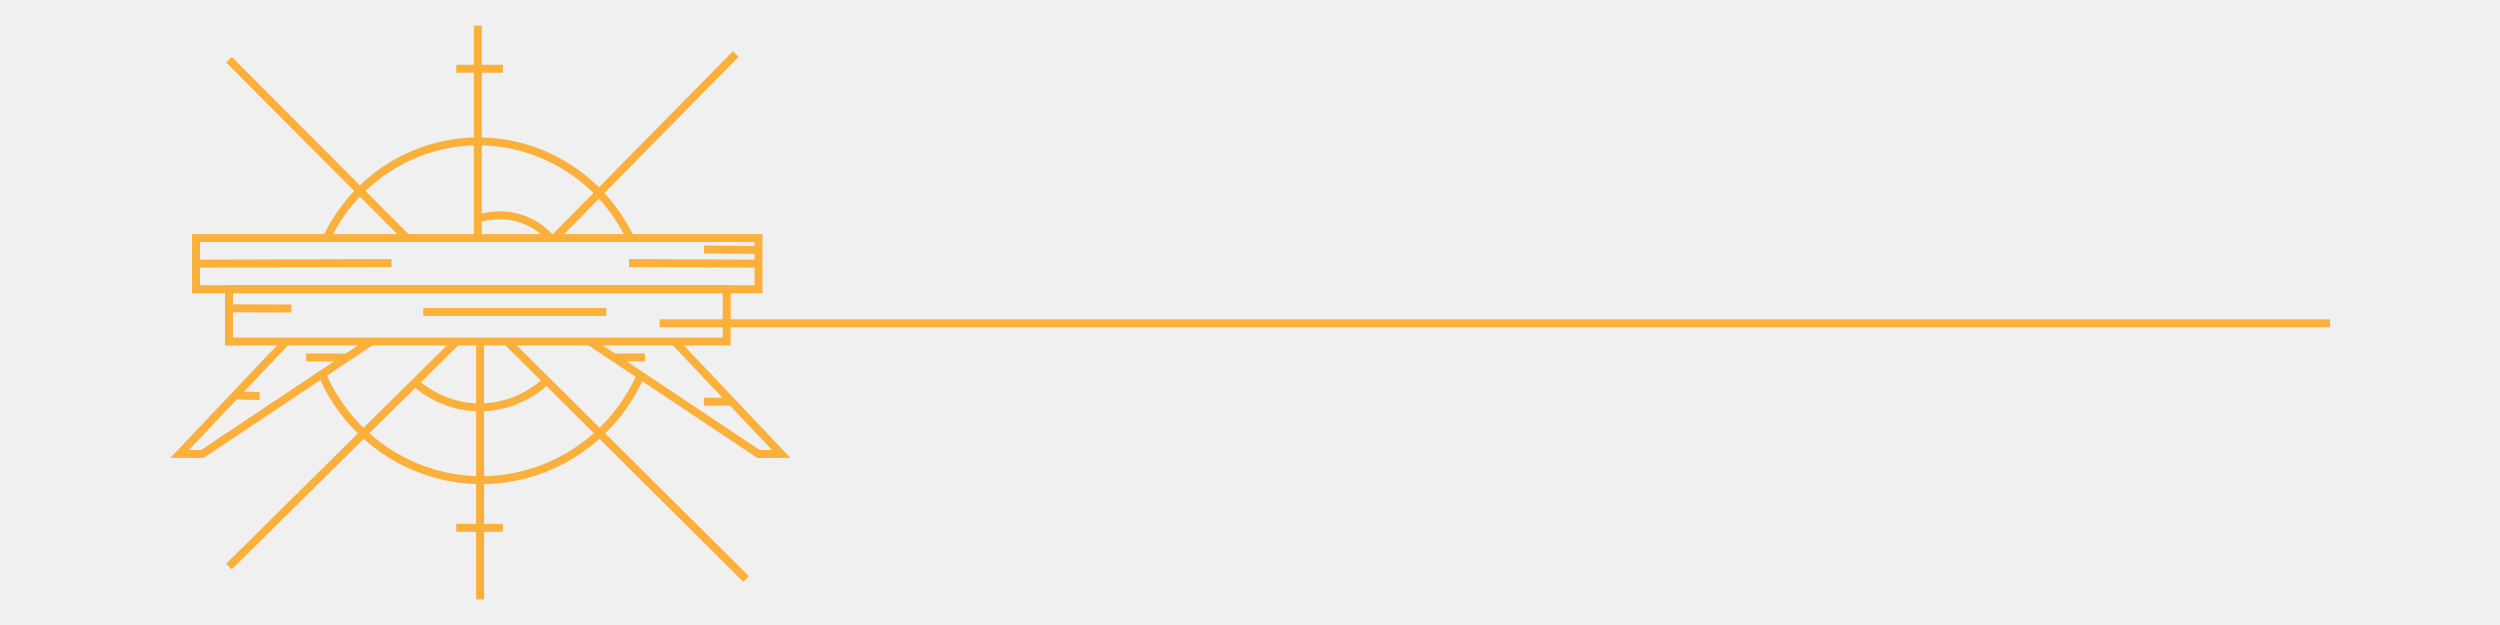
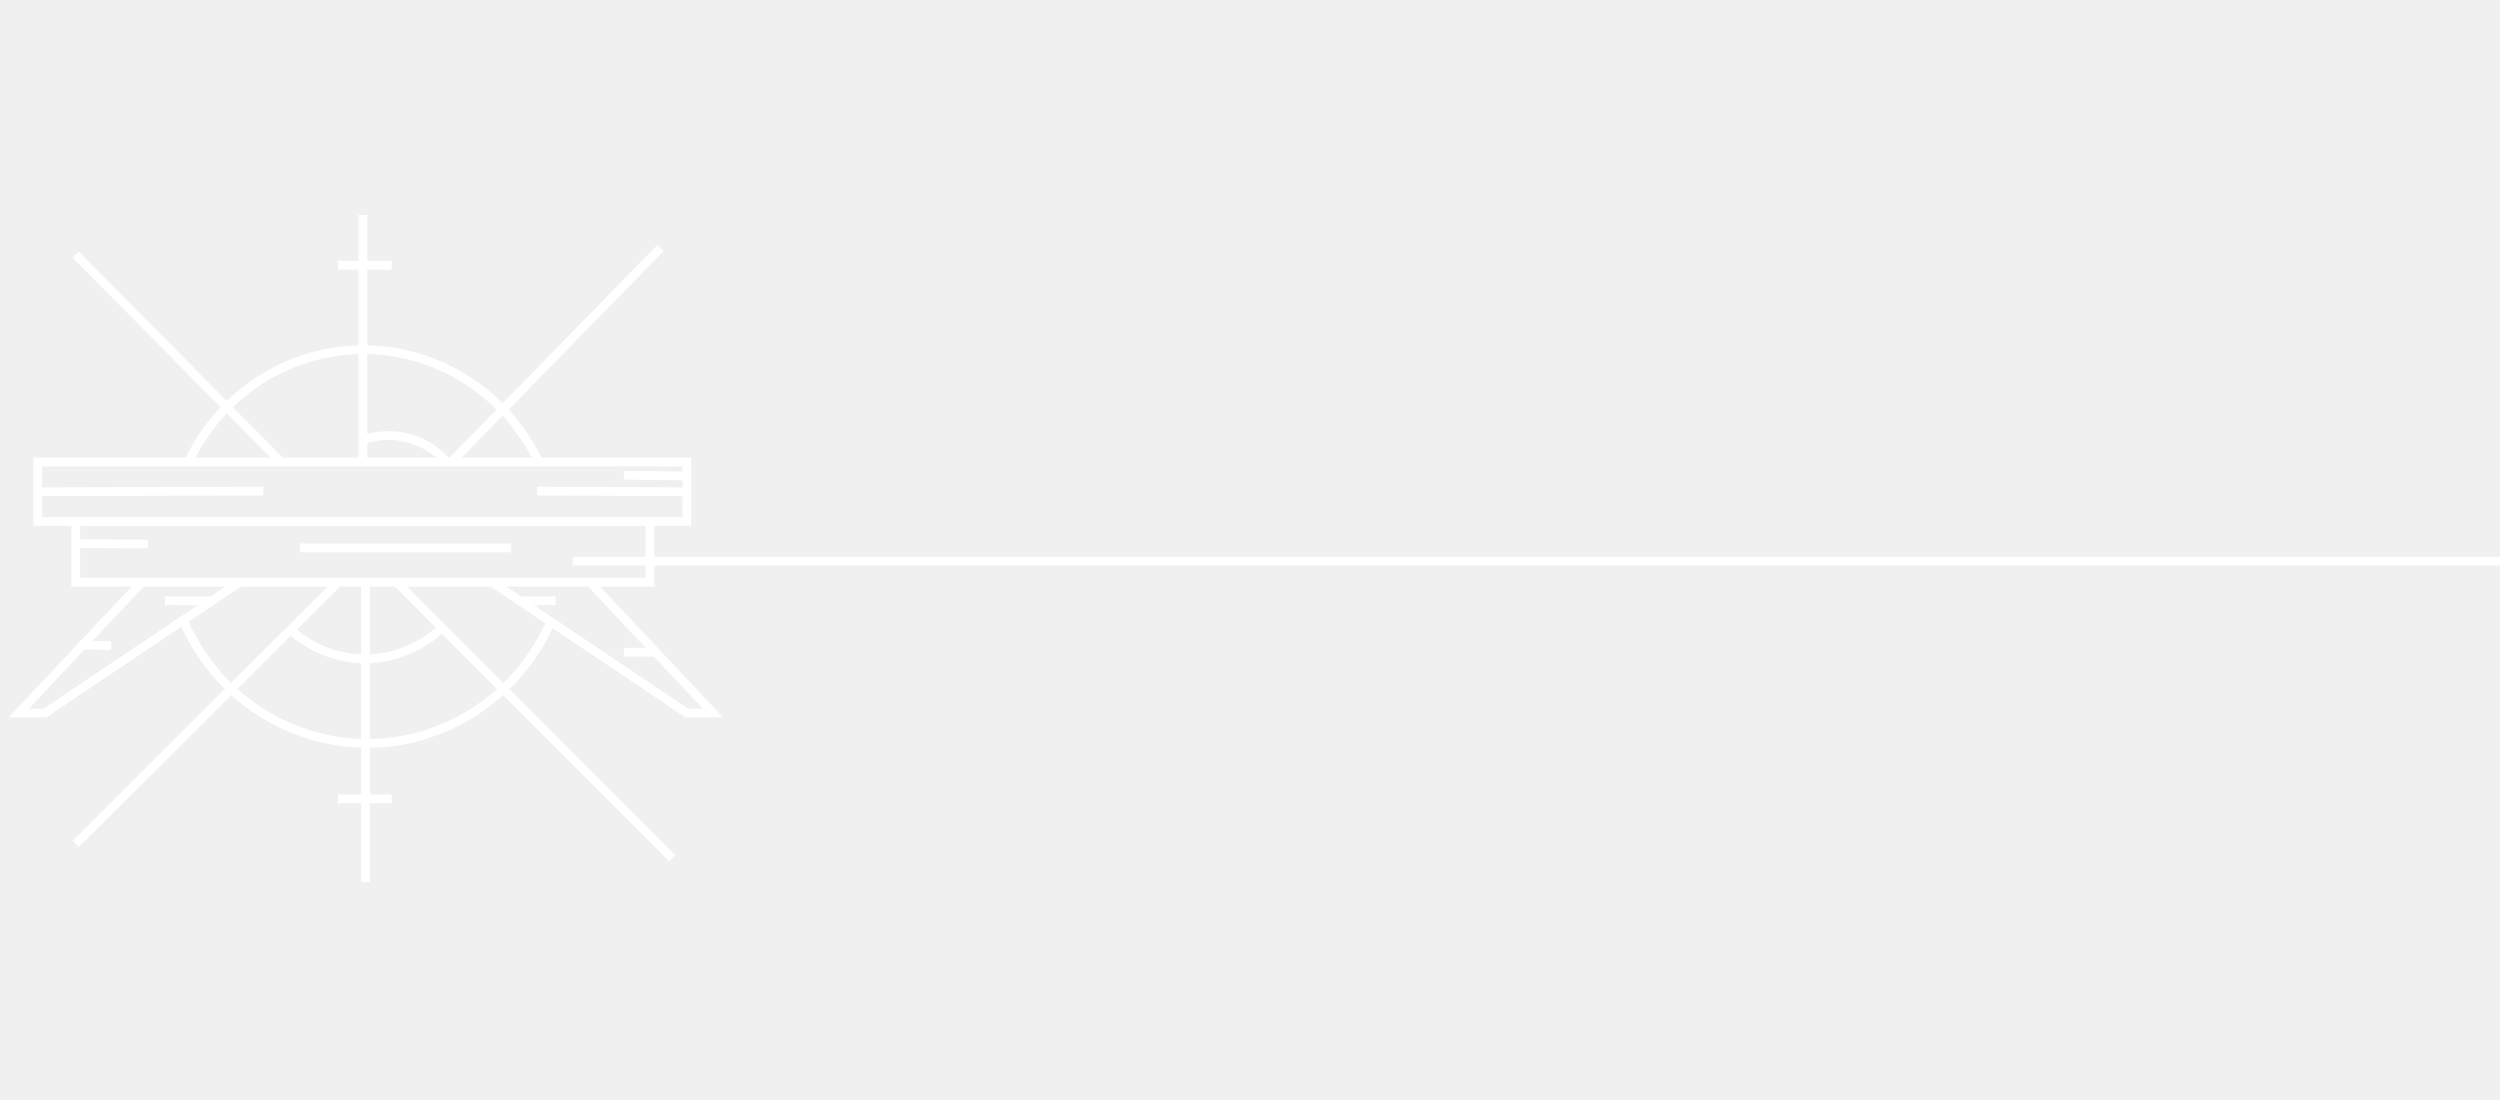
- <svg xmlns="http://www.w3.org/2000/svg" version="1.1" id="Слой_1" x="0px" y="0px" viewBox="0 0 2200 550" style="enable-background:new 0 0 2200 550;" xml:space="preserve">
+ <svg xmlns="http://www.w3.org/2000/svg" version="1.1" id="Слой_1" x="0px" y="0px" viewBox="0 0 2000 880" style="enable-background:new 0 0 2000 880;" xml:space="preserve">
  <style type="text/css">
- 	.st0{fill:none;stroke:#FBB03B;stroke-width:7;stroke-miterlimit:10;}
+ 	.st0{fill:none;stroke:#FFFFFF;stroke-width:7;stroke-miterlimit:10;}
</style>
-   <rect x="172.5" y="209.5" class="st0" width="495" height="45" />
-   <rect x="201.5" y="254.5" class="st0" width="438" height="46" />
-   <line class="st0" x1="201.5" y1="52.5" x2="358" y2="209.5" />
-   <line class="st0" x1="420.5" y1="22.5" x2="420.5" y2="209.5" />
-   <line class="st0" x1="488" y1="209.5" x2="647.5" y2="47.5" />
-   <line class="st0" x1="401.7" y1="300.5" x2="201.5" y2="498.5" />
-   <line class="st0" x1="446.3" y1="300.5" x2="656.5" y2="509.5" />
-   <polyline class="st0" points="519,300.5 667.5,399.5 687.5,399.5 593.7,300.5 " />
-   <polyline class="st0" points="326.5,300.5 178,399.5 158,399.5 251.8,300.5 " />
-   <path class="st0" d="M287.5,209.5c24-50.7,74.4-83.7,130-85c58-1.4,111.9,32,137,85" />
-   <path class="st0" d="M564.5,328.5c-24.5,58-81.8,95.3-144,94c-59.5-1.3-113.2-37.7-137-93" />
-   <path class="st0" d="M367.5,338.5c5.5,4.6,25,19.7,54,20c33.7,0.3,55.6-19.7,60-24" />
-   <line class="st0" x1="422.5" y1="300.5" x2="422.5" y2="527.5" />
-   <line class="st0" x1="401.5" y1="464.5" x2="442.5" y2="464.5" />
-   <line class="st0" x1="540.2" y1="314.6" x2="567.5" y2="314.5" />
-   <line class="st0" x1="619.5" y1="353.5" x2="643.9" y2="353.5" />
-   <line class="st0" x1="206.8" y1="348" x2="228.5" y2="348.5" />
-   <line class="st0" x1="269.5" y1="314.5" x2="305.3" y2="314.6" />
-   <path class="st0" d="M484.5,209.5c-3.9-4.3-11.4-11.5-23-16c-18.8-7.3-35.6-2.7-41-1" />
-   <line class="st0" x1="172.5" y1="232" x2="344.5" y2="231.5" />
-   <line class="st0" x1="553.5" y1="231.5" x2="667.5" y2="232" />
-   <line class="st0" x1="667.5" y1="220" x2="619.5" y2="219.5" />
-   <line class="st0" x1="372.5" y1="274.5" x2="533.5" y2="274.5" />
-   <line class="st0" x1="201.5" y1="271.3" x2="256.5" y2="271.5" />
-   <line class="st0" x1="401.5" y1="60.5" x2="442.5" y2="60.5" />
-   <line class="st0" x1="2050.5" y1="284.5" x2="580.5" y2="284.5" />
+   <rect x="30.2" y="369.6" class="st0" width="519.2" height="47.6" />
+   <rect x="60.6" y="417.2" class="st0" width="459.4" height="48.6" />
+   <line class="st0" x1="60.6" y1="203.7" x2="224.8" y2="369.6" />
+   <line class="st0" x1="290.3" y1="172" x2="290.3" y2="369.6" />
+   <line class="st0" x1="361.1" y1="369.6" x2="528.4" y2="198.4" />
+   <line class="st0" x1="270.6" y1="465.8" x2="60.6" y2="675.1" />
+   <line class="st0" x1="317.4" y1="465.8" x2="537.9" y2="686.7" />
+   <polyline class="st0" points="393.6,465.8 549.4,570.4 570.4,570.4 472,465.8 " />
+   <polyline class="st0" points="191.7,465.8 36,570.4 15,570.4 113.4,465.8 " />
+   <path class="st0" d="M150.8,369.6c25.2-53.6,78-88.5,136.4-89.8c60.8-1.5,117.4,33.8,143.7,89.8" />
+   <path class="st0" d="M441.4,495.4c-25.7,61.3-85.8,100.7-151,99.3c-62.4-1.4-118.7-39.8-143.7-98.3" />
+   <path class="st0" d="M234.7,506c5.8,4.9,26.2,20.8,56.6,21.1c35.3,0.3,58.3-20.8,62.9-25.4" />
+   <line class="st0" x1="292.4" y1="465.8" x2="292.4" y2="705.7" />
+   <line class="st0" x1="270.4" y1="639.1" x2="313.4" y2="639.1" />
+   <line class="st0" x1="415.9" y1="480.7" x2="444.5" y2="480.6" />
+   <line class="st0" x1="499.1" y1="521.8" x2="524.6" y2="521.8" />
+   <line class="st0" x1="66.2" y1="516" x2="88.9" y2="516.5" />
+   <line class="st0" x1="131.9" y1="480.6" x2="169.5" y2="480.7" />
+   <path class="st0" d="M357.5,369.6c-4.1-4.5-12-12.2-24.1-16.9c-19.7-7.7-37.3-2.9-43-1.1" />
+   <line class="st0" x1="30.2" y1="393.4" x2="210.6" y2="392.9" />
+   <line class="st0" x1="429.8" y1="392.9" x2="549.4" y2="393.4" />
+   <line class="st0" x1="549.4" y1="380.7" x2="499.1" y2="380.2" />
+   <line class="st0" x1="240" y1="438.3" x2="408.9" y2="438.3" />
+   <line class="st0" x1="60.6" y1="435" x2="118.3" y2="435.2" />
+   <line class="st0" x1="270.4" y1="212.2" x2="313.4" y2="212.2" />
+   <line class="st0" x1="2000" y1="448.9" x2="458.2" y2="448.9" />
</svg>
